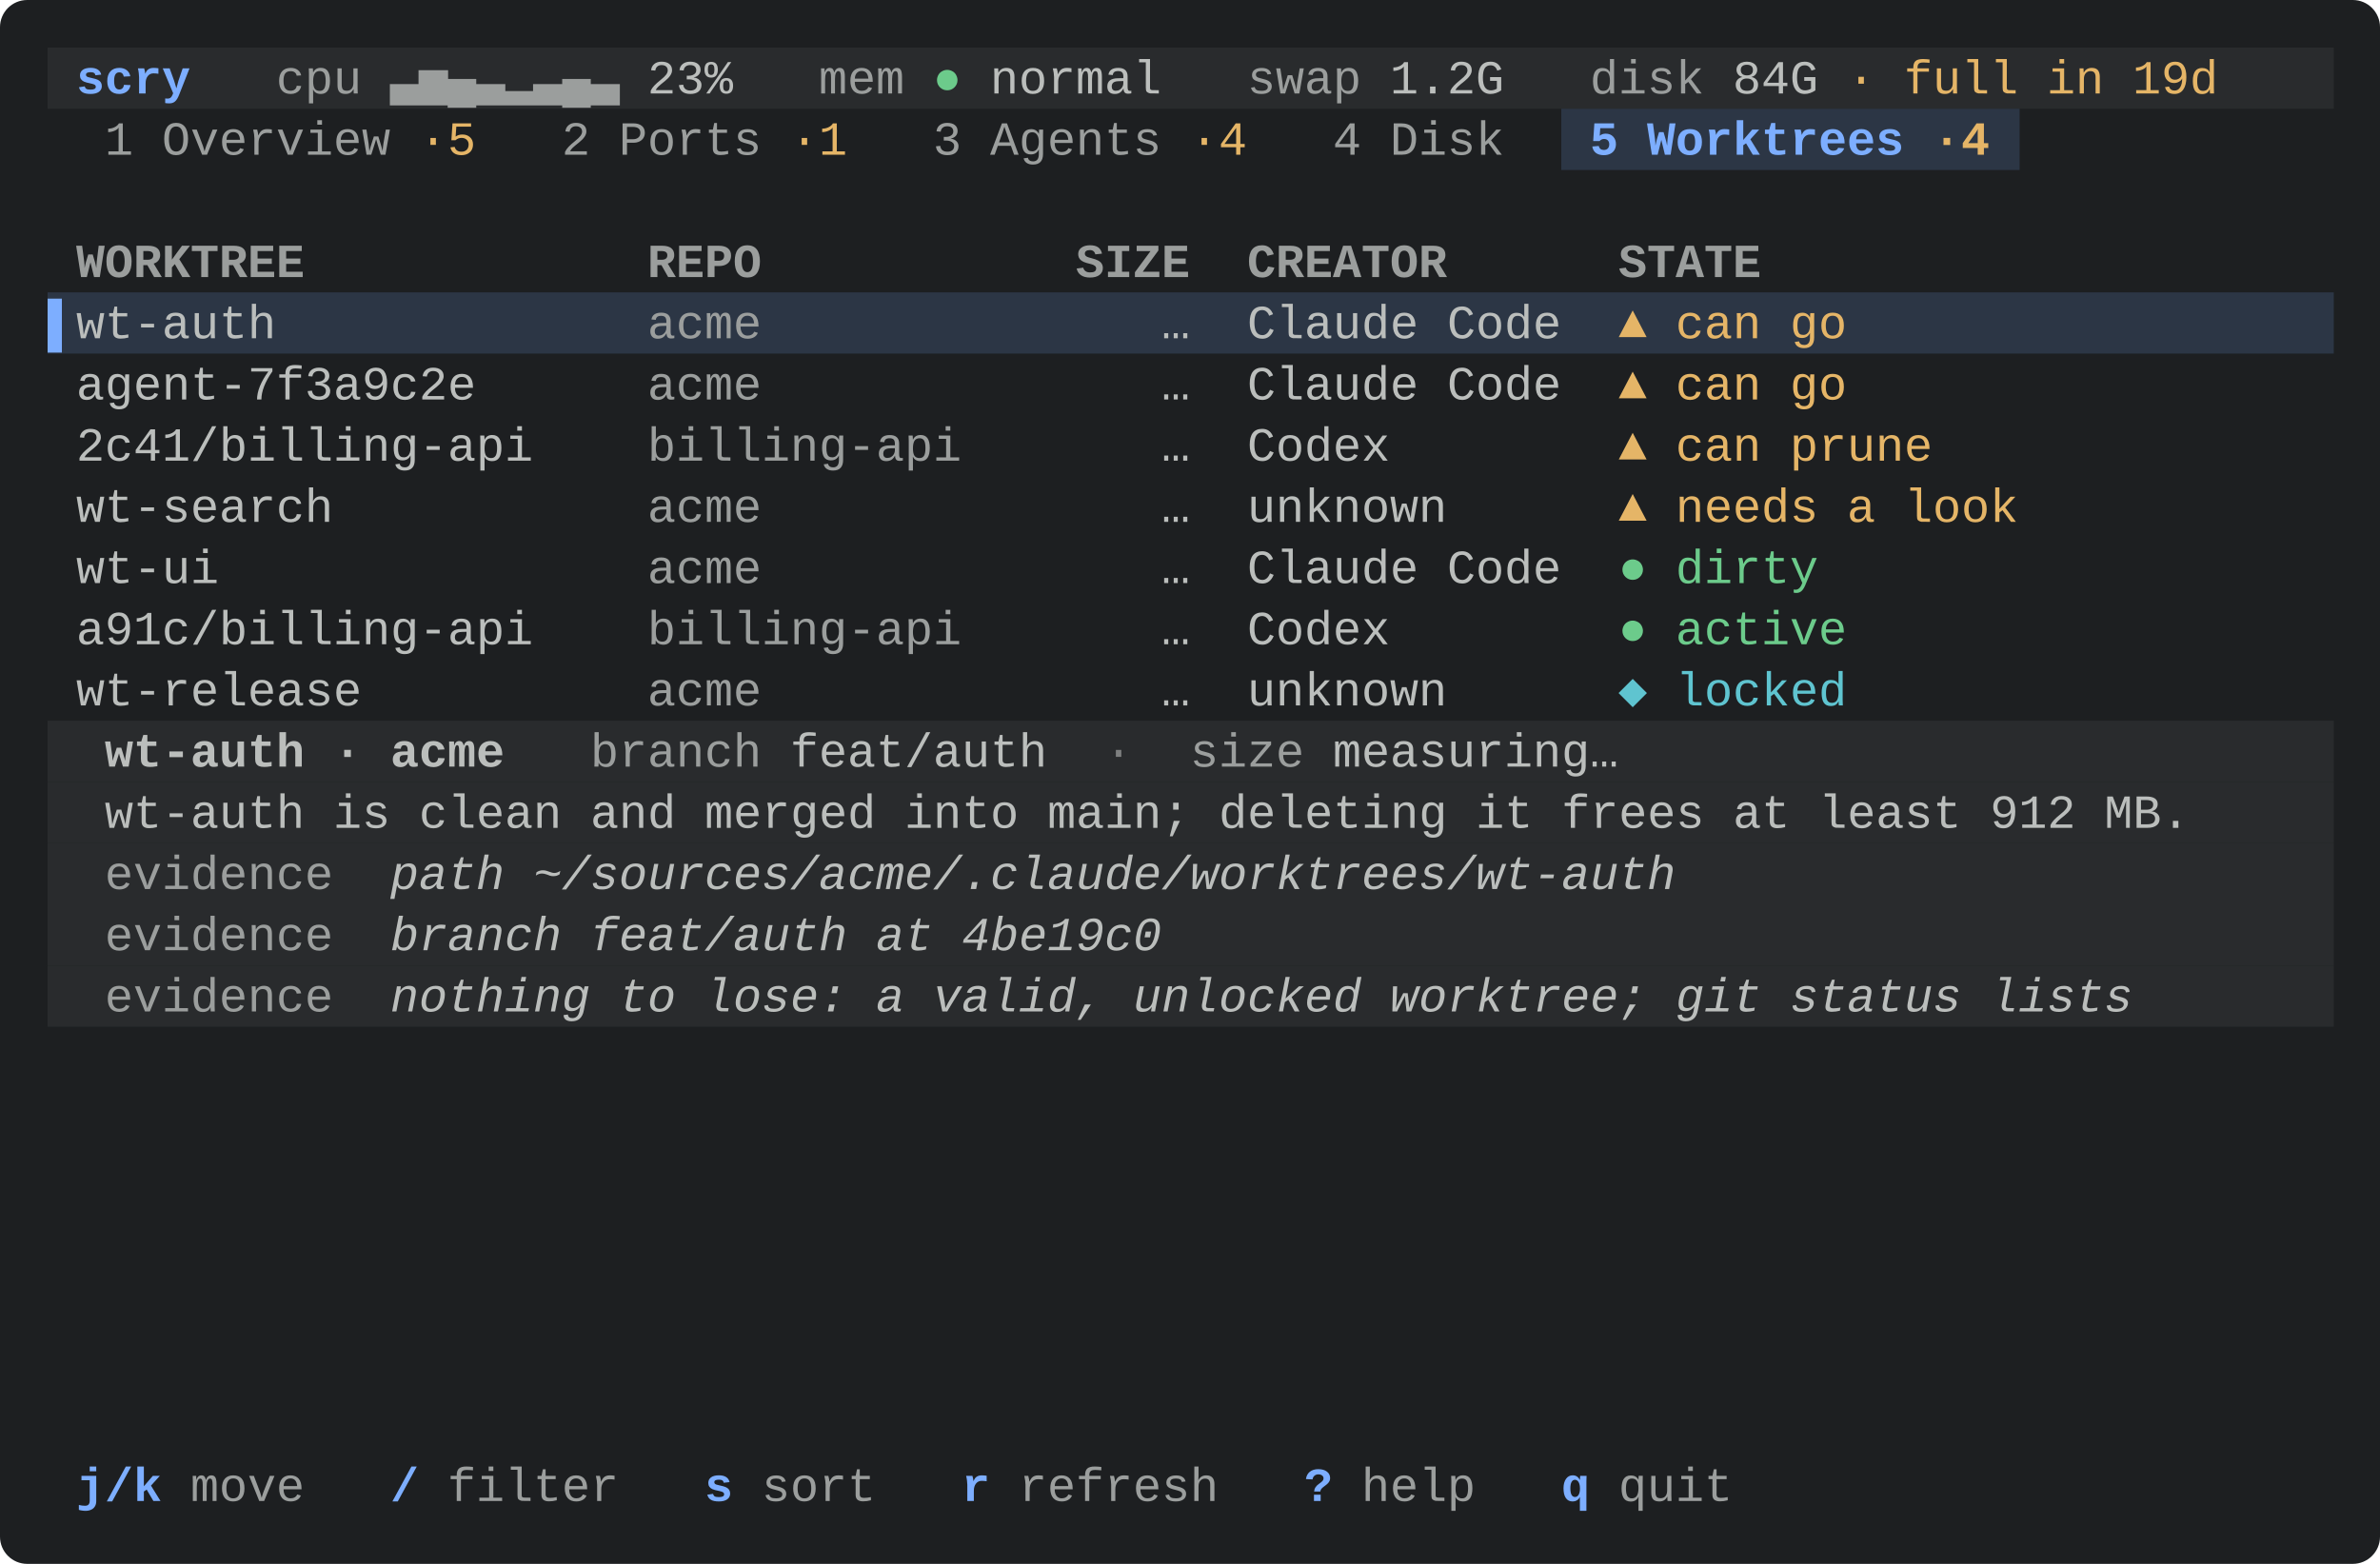
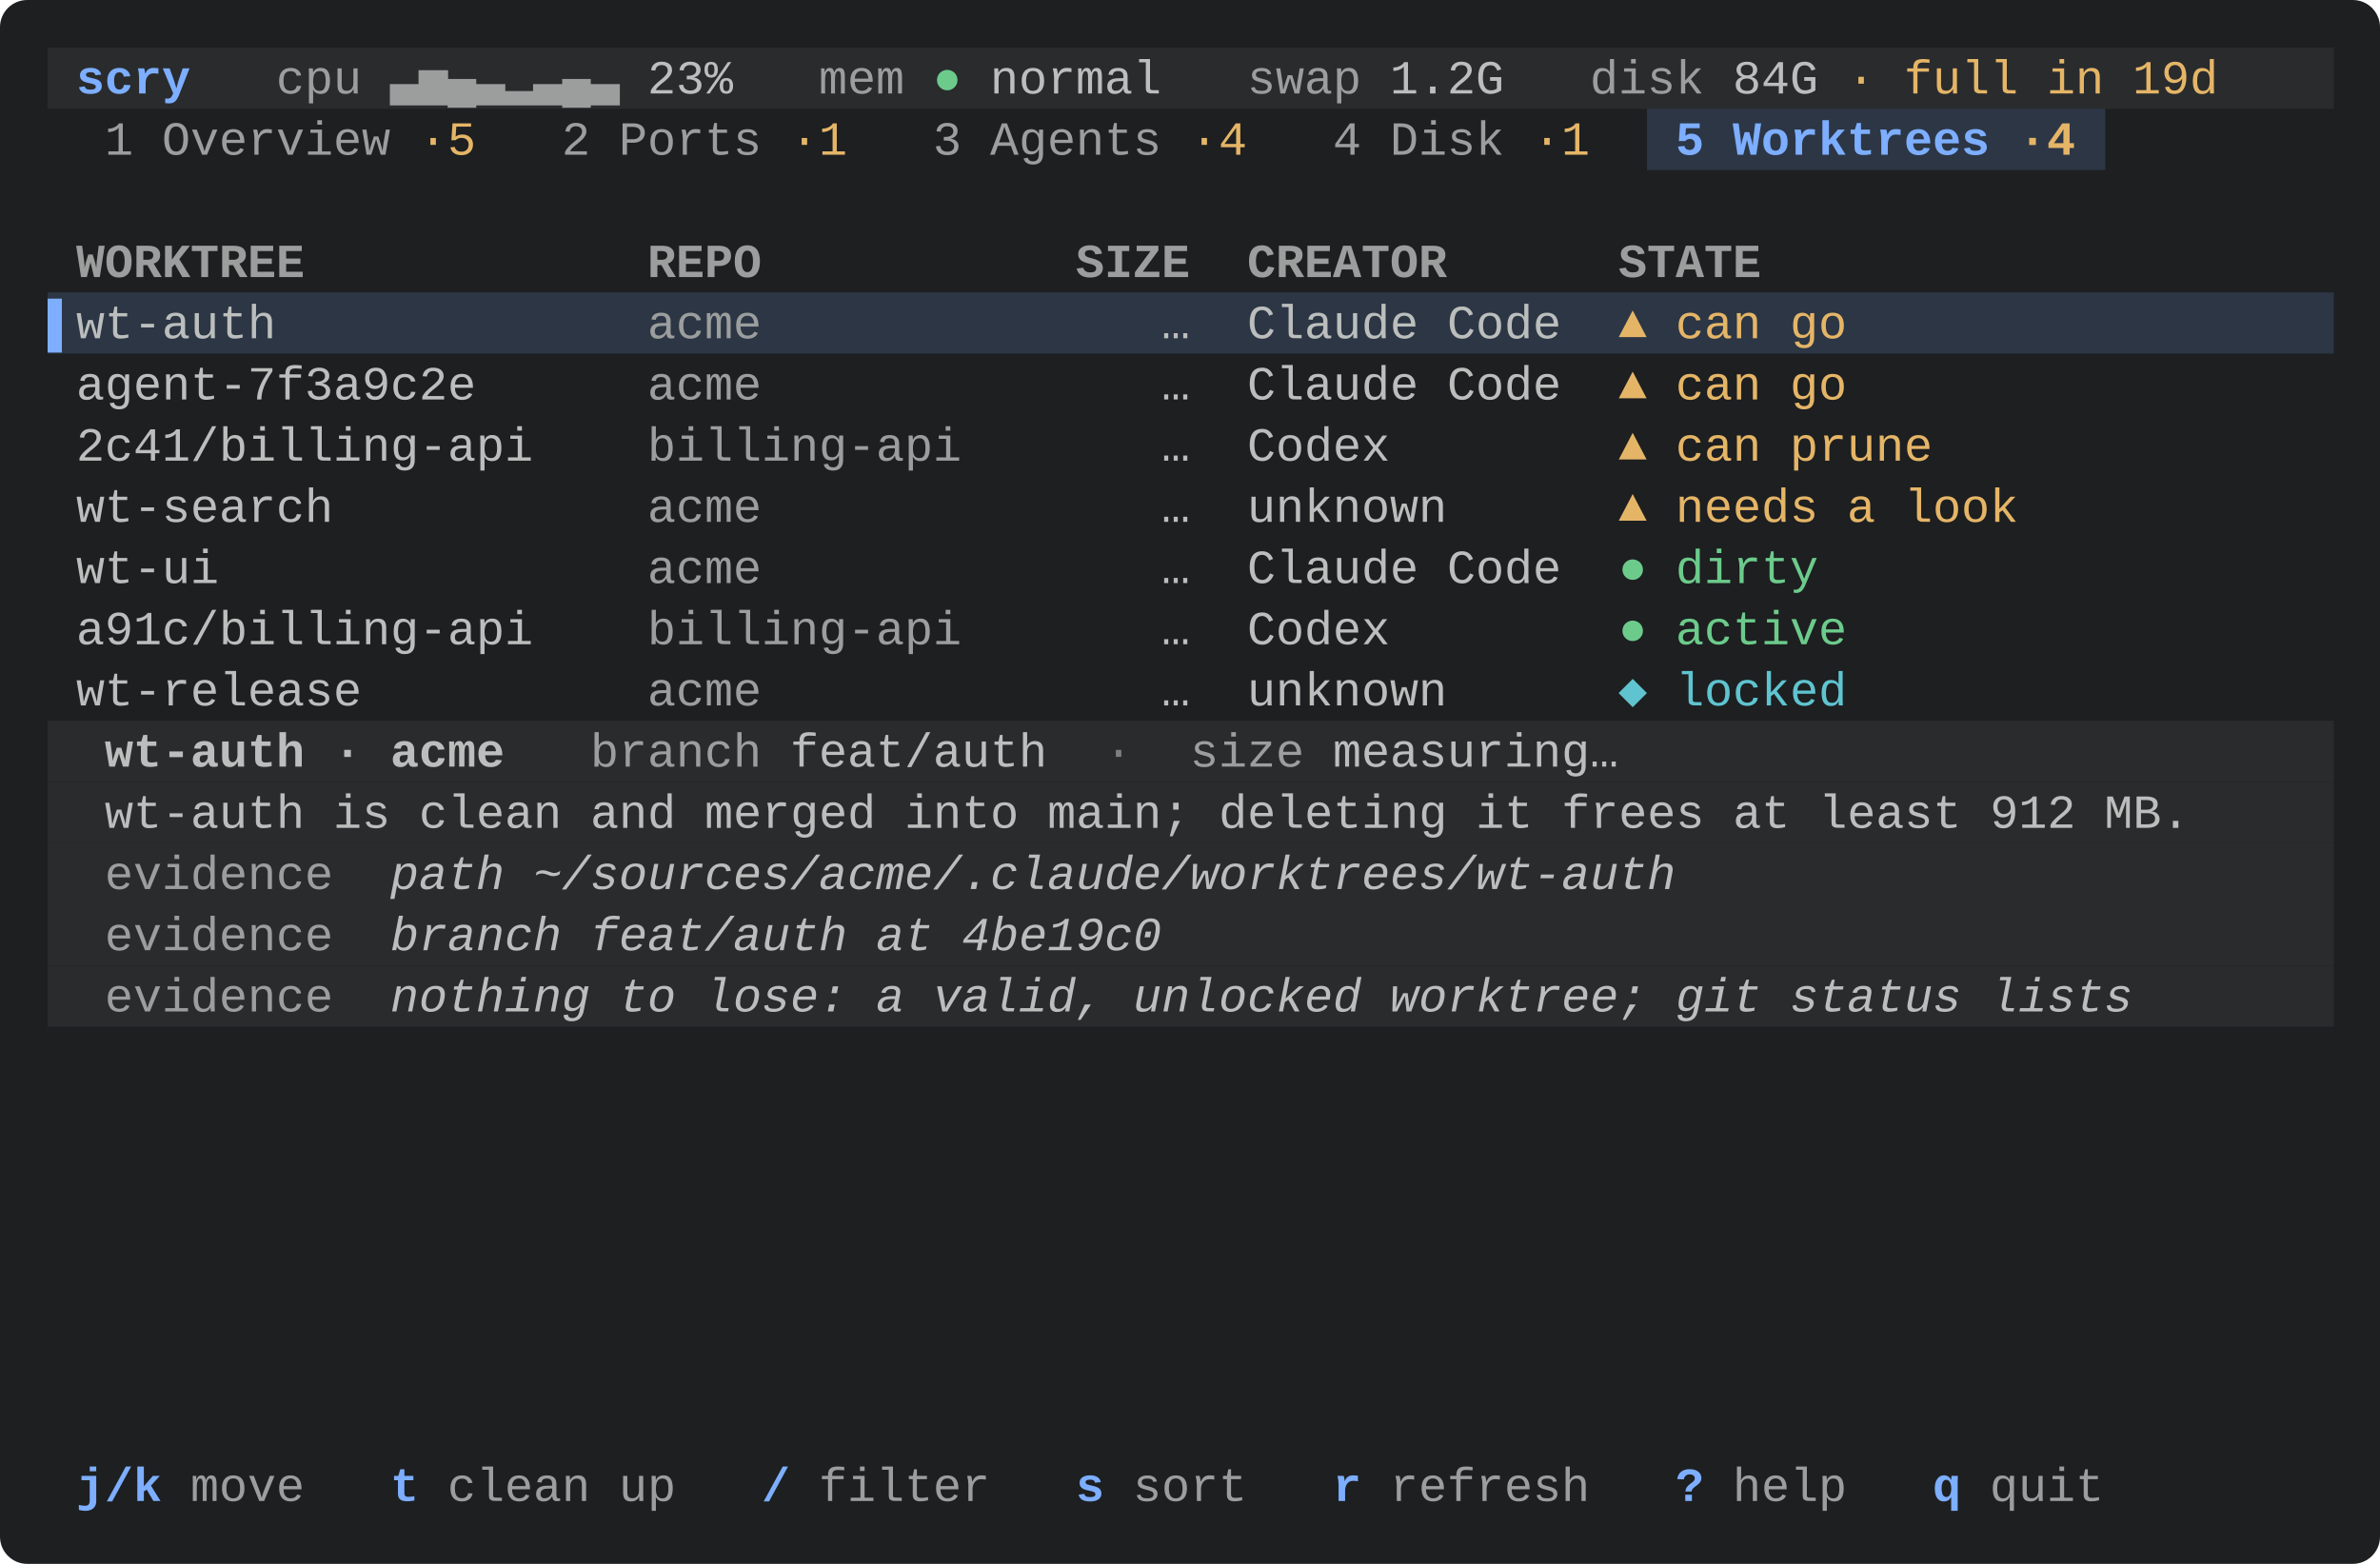
<svg xmlns="http://www.w3.org/2000/svg" width="700" height="460" viewBox="0 0 700 460">
  <style>text{font-family:ui-monospace,SFMono-Regular,"SF Mono",Menlo,Consolas,"Liberation Mono","DejaVu Sans Mono",monospace;font-size:14px;white-space:pre}</style>
  <rect width="700" height="460" rx="8" fill="#1d1f21" />
  <g transform="translate(14 14)">
    <rect x="0.0" y="0" width="672.4" height="18" fill="#292b2d" />
    <text x="8.4" y="13.5" fill="#7daeff" textLength="33.6" lengthAdjust="spacingAndGlyphs" xml:space="preserve" font-weight="700">scry</text>
    <text x="67.2" y="13.5" fill="#9b9e9d" textLength="100.8" lengthAdjust="spacingAndGlyphs" xml:space="preserve">cpu ▃▅▄▃▂▃▄▃</text>
    <text x="176.4" y="13.5" fill="#bbbebc" textLength="25.2" lengthAdjust="spacingAndGlyphs" xml:space="preserve">23%</text>
    <text x="226.8" y="13.5" fill="#9b9e9d" textLength="25.2" lengthAdjust="spacingAndGlyphs" xml:space="preserve">mem</text>
    <text x="260.4" y="13.5" fill="#6ccb8b" textLength="8.4" lengthAdjust="spacingAndGlyphs" xml:space="preserve">●</text>
    <text x="277.2" y="13.5" fill="#bbbebc" textLength="50.4" lengthAdjust="spacingAndGlyphs" xml:space="preserve">normal</text>
    <text x="352.8" y="13.5" fill="#9b9e9d" textLength="33.6" lengthAdjust="spacingAndGlyphs" xml:space="preserve">swap</text>
    <text x="394.8" y="13.5" fill="#bbbebc" textLength="33.6" lengthAdjust="spacingAndGlyphs" xml:space="preserve">1.2G</text>
    <text x="453.6" y="13.5" fill="#9b9e9d" textLength="33.6" lengthAdjust="spacingAndGlyphs" xml:space="preserve">disk</text>
    <text x="495.6" y="13.5" fill="#bbbebc" textLength="25.2" lengthAdjust="spacingAndGlyphs" xml:space="preserve">84G</text>
    <text x="529.2" y="13.5" fill="#e5b567" textLength="109.2" lengthAdjust="spacingAndGlyphs" xml:space="preserve">· full in 19d</text>
-     <rect x="445.2" y="18" width="134.8" height="18" fill="#2c3645" />
+     <rect x="470.4" y="18" width="134.8" height="18" fill="#2c3645" />
    <text x="16.8" y="31.5" fill="#9b9e9d" textLength="84.0" lengthAdjust="spacingAndGlyphs" xml:space="preserve">1 Overview</text>
    <text x="109.2" y="31.5" fill="#e5b567" textLength="16.8" lengthAdjust="spacingAndGlyphs" xml:space="preserve">·5</text>
    <text x="151.2" y="31.5" fill="#9b9e9d" textLength="58.8" lengthAdjust="spacingAndGlyphs" xml:space="preserve">2 Ports</text>
    <text x="218.4" y="31.5" fill="#e5b567" textLength="16.8" lengthAdjust="spacingAndGlyphs" xml:space="preserve">·1</text>
    <text x="260.4" y="31.5" fill="#9b9e9d" textLength="67.2" lengthAdjust="spacingAndGlyphs" xml:space="preserve">3 Agents</text>
    <text x="336.0" y="31.5" fill="#e5b567" textLength="16.8" lengthAdjust="spacingAndGlyphs" xml:space="preserve">·4</text>
    <text x="378.0" y="31.5" fill="#9b9e9d" textLength="50.4" lengthAdjust="spacingAndGlyphs" xml:space="preserve">4 Disk</text>
-     <text x="453.6" y="31.5" fill="#7daeff" textLength="92.4" lengthAdjust="spacingAndGlyphs" xml:space="preserve" font-weight="700">5 Worktrees</text>
-     <text x="554.4" y="31.5" fill="#e5b567" textLength="16.8" lengthAdjust="spacingAndGlyphs" xml:space="preserve" font-weight="700">·4</text>
+     <text x="436.8" y="31.5" fill="#e5b567" textLength="16.8" lengthAdjust="spacingAndGlyphs" xml:space="preserve">·1</text>
+     <text x="478.8" y="31.5" fill="#7daeff" textLength="92.4" lengthAdjust="spacingAndGlyphs" xml:space="preserve" font-weight="700">5 Worktrees</text>
+     <text x="579.6" y="31.5" fill="#e5b567" textLength="16.8" lengthAdjust="spacingAndGlyphs" xml:space="preserve" font-weight="700">·4</text>
    <text x="8.4" y="67.5" fill="#9b9e9d" textLength="67.2" lengthAdjust="spacingAndGlyphs" xml:space="preserve" font-weight="700">WORKTREE</text>
    <text x="176.4" y="67.5" fill="#9b9e9d" textLength="33.6" lengthAdjust="spacingAndGlyphs" xml:space="preserve" font-weight="700">REPO</text>
    <text x="302.4" y="67.5" fill="#9b9e9d" textLength="33.6" lengthAdjust="spacingAndGlyphs" xml:space="preserve" font-weight="700">SIZE</text>
    <text x="352.8" y="67.5" fill="#9b9e9d" textLength="58.8" lengthAdjust="spacingAndGlyphs" xml:space="preserve" font-weight="700">CREATOR</text>
    <text x="462.0" y="67.5" fill="#9b9e9d" textLength="42.0" lengthAdjust="spacingAndGlyphs" xml:space="preserve" font-weight="700">STATE</text>
    <rect x="0.0" y="72" width="672.4" height="18" fill="#2c3645" />
    <text x="0.0" y="85.5" fill="#7daeff" textLength="8.4" lengthAdjust="spacingAndGlyphs" xml:space="preserve">▌</text>
    <text x="8.4" y="85.5" fill="#bbbebc" textLength="58.8" lengthAdjust="spacingAndGlyphs" xml:space="preserve">wt-auth</text>
    <text x="176.4" y="85.5" fill="#9b9e9d" textLength="33.6" lengthAdjust="spacingAndGlyphs" xml:space="preserve">acme</text>
    <text x="327.6" y="85.5" fill="#bbbebc" textLength="8.4" lengthAdjust="spacingAndGlyphs" xml:space="preserve">…</text>
    <text x="352.8" y="85.5" fill="#bbbebc" textLength="92.4" lengthAdjust="spacingAndGlyphs" xml:space="preserve">Claude Code</text>
    <text x="462.0" y="85.5" fill="#e5b567" textLength="67.2" lengthAdjust="spacingAndGlyphs" xml:space="preserve">▲ can go</text>
    <text x="8.4" y="103.5" fill="#bbbebc" textLength="117.6" lengthAdjust="spacingAndGlyphs" xml:space="preserve">agent-7f3a9c2e</text>
    <text x="176.4" y="103.5" fill="#9b9e9d" textLength="33.6" lengthAdjust="spacingAndGlyphs" xml:space="preserve">acme</text>
    <text x="327.6" y="103.5" fill="#bbbebc" textLength="8.4" lengthAdjust="spacingAndGlyphs" xml:space="preserve">…</text>
    <text x="352.8" y="103.5" fill="#bbbebc" textLength="92.4" lengthAdjust="spacingAndGlyphs" xml:space="preserve">Claude Code</text>
    <text x="462.0" y="103.5" fill="#e5b567" textLength="67.2" lengthAdjust="spacingAndGlyphs" xml:space="preserve">▲ can go</text>
    <text x="8.4" y="121.5" fill="#bbbebc" textLength="134.4" lengthAdjust="spacingAndGlyphs" xml:space="preserve">2c41/billing-api</text>
    <text x="176.4" y="121.5" fill="#9b9e9d" textLength="92.4" lengthAdjust="spacingAndGlyphs" xml:space="preserve">billing-api</text>
    <text x="327.6" y="121.5" fill="#bbbebc" textLength="8.4" lengthAdjust="spacingAndGlyphs" xml:space="preserve">…</text>
    <text x="352.8" y="121.5" fill="#bbbebc" textLength="42.0" lengthAdjust="spacingAndGlyphs" xml:space="preserve">Codex</text>
    <text x="462.0" y="121.5" fill="#e5b567" textLength="92.4" lengthAdjust="spacingAndGlyphs" xml:space="preserve">▲ can prune</text>
    <text x="8.4" y="139.5" fill="#bbbebc" textLength="75.6" lengthAdjust="spacingAndGlyphs" xml:space="preserve">wt-search</text>
    <text x="176.4" y="139.5" fill="#9b9e9d" textLength="33.6" lengthAdjust="spacingAndGlyphs" xml:space="preserve">acme</text>
    <text x="327.6" y="139.5" fill="#bbbebc" textLength="8.4" lengthAdjust="spacingAndGlyphs" xml:space="preserve">…</text>
    <text x="352.8" y="139.5" fill="#bbbebc" textLength="58.8" lengthAdjust="spacingAndGlyphs" xml:space="preserve">unknown</text>
    <text x="462.0" y="139.5" fill="#e5b567" textLength="117.6" lengthAdjust="spacingAndGlyphs" xml:space="preserve">▲ needs a look</text>
    <text x="8.4" y="157.5" fill="#bbbebc" textLength="42.0" lengthAdjust="spacingAndGlyphs" xml:space="preserve">wt-ui</text>
    <text x="176.4" y="157.5" fill="#9b9e9d" textLength="33.6" lengthAdjust="spacingAndGlyphs" xml:space="preserve">acme</text>
    <text x="327.6" y="157.5" fill="#bbbebc" textLength="8.4" lengthAdjust="spacingAndGlyphs" xml:space="preserve">…</text>
    <text x="352.8" y="157.5" fill="#bbbebc" textLength="92.4" lengthAdjust="spacingAndGlyphs" xml:space="preserve">Claude Code</text>
    <text x="462.0" y="157.5" fill="#6ccb8b" textLength="58.8" lengthAdjust="spacingAndGlyphs" xml:space="preserve">● dirty</text>
    <text x="8.4" y="175.5" fill="#bbbebc" textLength="134.4" lengthAdjust="spacingAndGlyphs" xml:space="preserve">a91c/billing-api</text>
    <text x="176.4" y="175.5" fill="#9b9e9d" textLength="92.4" lengthAdjust="spacingAndGlyphs" xml:space="preserve">billing-api</text>
    <text x="327.6" y="175.5" fill="#bbbebc" textLength="8.4" lengthAdjust="spacingAndGlyphs" xml:space="preserve">…</text>
    <text x="352.8" y="175.5" fill="#bbbebc" textLength="42.0" lengthAdjust="spacingAndGlyphs" xml:space="preserve">Codex</text>
    <text x="462.0" y="175.5" fill="#6ccb8b" textLength="67.2" lengthAdjust="spacingAndGlyphs" xml:space="preserve">● active</text>
    <text x="8.4" y="193.5" fill="#bbbebc" textLength="84.0" lengthAdjust="spacingAndGlyphs" xml:space="preserve">wt-release</text>
    <text x="176.4" y="193.5" fill="#9b9e9d" textLength="33.6" lengthAdjust="spacingAndGlyphs" xml:space="preserve">acme</text>
    <text x="327.6" y="193.5" fill="#bbbebc" textLength="8.4" lengthAdjust="spacingAndGlyphs" xml:space="preserve">…</text>
    <text x="352.8" y="193.5" fill="#bbbebc" textLength="58.8" lengthAdjust="spacingAndGlyphs" xml:space="preserve">unknown</text>
    <text x="462.0" y="193.5" fill="#5fc4d0" textLength="67.2" lengthAdjust="spacingAndGlyphs" xml:space="preserve">◆ locked</text>
    <rect x="0.0" y="198" width="672.4" height="18" fill="#292b2d" />
    <text x="16.8" y="211.5" fill="#bbbebc" textLength="117.6" lengthAdjust="spacingAndGlyphs" xml:space="preserve" font-weight="700">wt-auth · acme</text>
    <text x="159.6" y="211.5" fill="#9b9e9d" textLength="50.4" lengthAdjust="spacingAndGlyphs" xml:space="preserve">branch</text>
    <text x="218.4" y="211.5" fill="#bbbebc" textLength="75.6" lengthAdjust="spacingAndGlyphs" xml:space="preserve">feat/auth</text>
    <text x="310.8" y="211.5" fill="#7d7f7f" textLength="8.4" lengthAdjust="spacingAndGlyphs" xml:space="preserve">·</text>
    <text x="336.0" y="211.5" fill="#9b9e9d" textLength="33.6" lengthAdjust="spacingAndGlyphs" xml:space="preserve">size</text>
    <text x="378.0" y="211.5" fill="#bbbebc" textLength="84.0" lengthAdjust="spacingAndGlyphs" xml:space="preserve">measuring…</text>
    <rect x="0.0" y="216" width="672.4" height="18" fill="#292b2d" />
    <text x="16.8" y="229.5" fill="#bbbebc" textLength="613.2" lengthAdjust="spacingAndGlyphs" xml:space="preserve">wt-auth is clean and merged into main; deleting it frees at least 912 MB.</text>
    <rect x="0.0" y="234" width="672.4" height="18" fill="#292b2d" />
    <text x="16.8" y="247.5" fill="#9b9e9d" textLength="67.2" lengthAdjust="spacingAndGlyphs" xml:space="preserve">evidence</text>
    <text x="100.8" y="247.5" fill="#bbbebc" textLength="378.0" lengthAdjust="spacingAndGlyphs" xml:space="preserve" font-style="italic">path ~/sources/acme/.claude/worktrees/wt-auth</text>
    <rect x="0.0" y="252" width="672.4" height="18" fill="#292b2d" />
    <text x="16.8" y="265.5" fill="#9b9e9d" textLength="67.2" lengthAdjust="spacingAndGlyphs" xml:space="preserve">evidence</text>
    <text x="100.8" y="265.5" fill="#bbbebc" textLength="226.8" lengthAdjust="spacingAndGlyphs" xml:space="preserve" font-style="italic">branch feat/auth at 4be19c0</text>
    <rect x="0.0" y="270" width="672.4" height="18" fill="#292b2d" />
    <text x="16.8" y="283.5" fill="#9b9e9d" textLength="67.2" lengthAdjust="spacingAndGlyphs" xml:space="preserve">evidence</text>
    <text x="100.8" y="283.5" fill="#bbbebc" textLength="512.4" lengthAdjust="spacingAndGlyphs" xml:space="preserve" font-style="italic">nothing to lose: a valid, unlocked worktree; git status lists</text>
    <text x="8.4" y="427.5" fill="#7daeff" textLength="25.2" lengthAdjust="spacingAndGlyphs" xml:space="preserve" font-weight="700">j/k</text>
    <text x="42.0" y="427.5" fill="#9b9e9d" textLength="33.6" lengthAdjust="spacingAndGlyphs" xml:space="preserve">move</text>
-     <text x="100.8" y="427.5" fill="#7daeff" textLength="8.4" lengthAdjust="spacingAndGlyphs" xml:space="preserve" font-weight="700">/</text>
-     <text x="117.6" y="427.5" fill="#9b9e9d" textLength="50.4" lengthAdjust="spacingAndGlyphs" xml:space="preserve">filter</text>
-     <text x="193.2" y="427.5" fill="#7daeff" textLength="8.4" lengthAdjust="spacingAndGlyphs" xml:space="preserve" font-weight="700">s</text>
-     <text x="210.0" y="427.5" fill="#9b9e9d" textLength="33.6" lengthAdjust="spacingAndGlyphs" xml:space="preserve">sort</text>
-     <text x="268.8" y="427.5" fill="#7daeff" textLength="8.4" lengthAdjust="spacingAndGlyphs" xml:space="preserve" font-weight="700">r</text>
-     <text x="285.6" y="427.5" fill="#9b9e9d" textLength="58.8" lengthAdjust="spacingAndGlyphs" xml:space="preserve">refresh</text>
-     <text x="369.6" y="427.5" fill="#7daeff" textLength="8.4" lengthAdjust="spacingAndGlyphs" xml:space="preserve" font-weight="700">?</text>
-     <text x="386.4" y="427.5" fill="#9b9e9d" textLength="33.6" lengthAdjust="spacingAndGlyphs" xml:space="preserve">help</text>
-     <text x="445.2" y="427.5" fill="#7daeff" textLength="8.4" lengthAdjust="spacingAndGlyphs" xml:space="preserve" font-weight="700">q</text>
-     <text x="462.0" y="427.5" fill="#9b9e9d" textLength="33.6" lengthAdjust="spacingAndGlyphs" xml:space="preserve">quit</text>
+     <text x="100.8" y="427.5" fill="#7daeff" textLength="8.4" lengthAdjust="spacingAndGlyphs" xml:space="preserve" font-weight="700">t</text>
+     <text x="117.6" y="427.5" fill="#9b9e9d" textLength="67.2" lengthAdjust="spacingAndGlyphs" xml:space="preserve">clean up</text>
+     <text x="210.0" y="427.5" fill="#7daeff" textLength="8.4" lengthAdjust="spacingAndGlyphs" xml:space="preserve" font-weight="700">/</text>
+     <text x="226.8" y="427.5" fill="#9b9e9d" textLength="50.4" lengthAdjust="spacingAndGlyphs" xml:space="preserve">filter</text>
+     <text x="302.4" y="427.5" fill="#7daeff" textLength="8.4" lengthAdjust="spacingAndGlyphs" xml:space="preserve" font-weight="700">s</text>
+     <text x="319.2" y="427.5" fill="#9b9e9d" textLength="33.6" lengthAdjust="spacingAndGlyphs" xml:space="preserve">sort</text>
+     <text x="378.0" y="427.5" fill="#7daeff" textLength="8.4" lengthAdjust="spacingAndGlyphs" xml:space="preserve" font-weight="700">r</text>
+     <text x="394.8" y="427.5" fill="#9b9e9d" textLength="58.8" lengthAdjust="spacingAndGlyphs" xml:space="preserve">refresh</text>
+     <text x="478.8" y="427.5" fill="#7daeff" textLength="8.4" lengthAdjust="spacingAndGlyphs" xml:space="preserve" font-weight="700">?</text>
+     <text x="495.6" y="427.5" fill="#9b9e9d" textLength="33.6" lengthAdjust="spacingAndGlyphs" xml:space="preserve">help</text>
+     <text x="554.4" y="427.5" fill="#7daeff" textLength="8.4" lengthAdjust="spacingAndGlyphs" xml:space="preserve" font-weight="700">q</text>
+     <text x="571.2" y="427.5" fill="#9b9e9d" textLength="33.6" lengthAdjust="spacingAndGlyphs" xml:space="preserve">quit</text>
  </g>
</svg>
